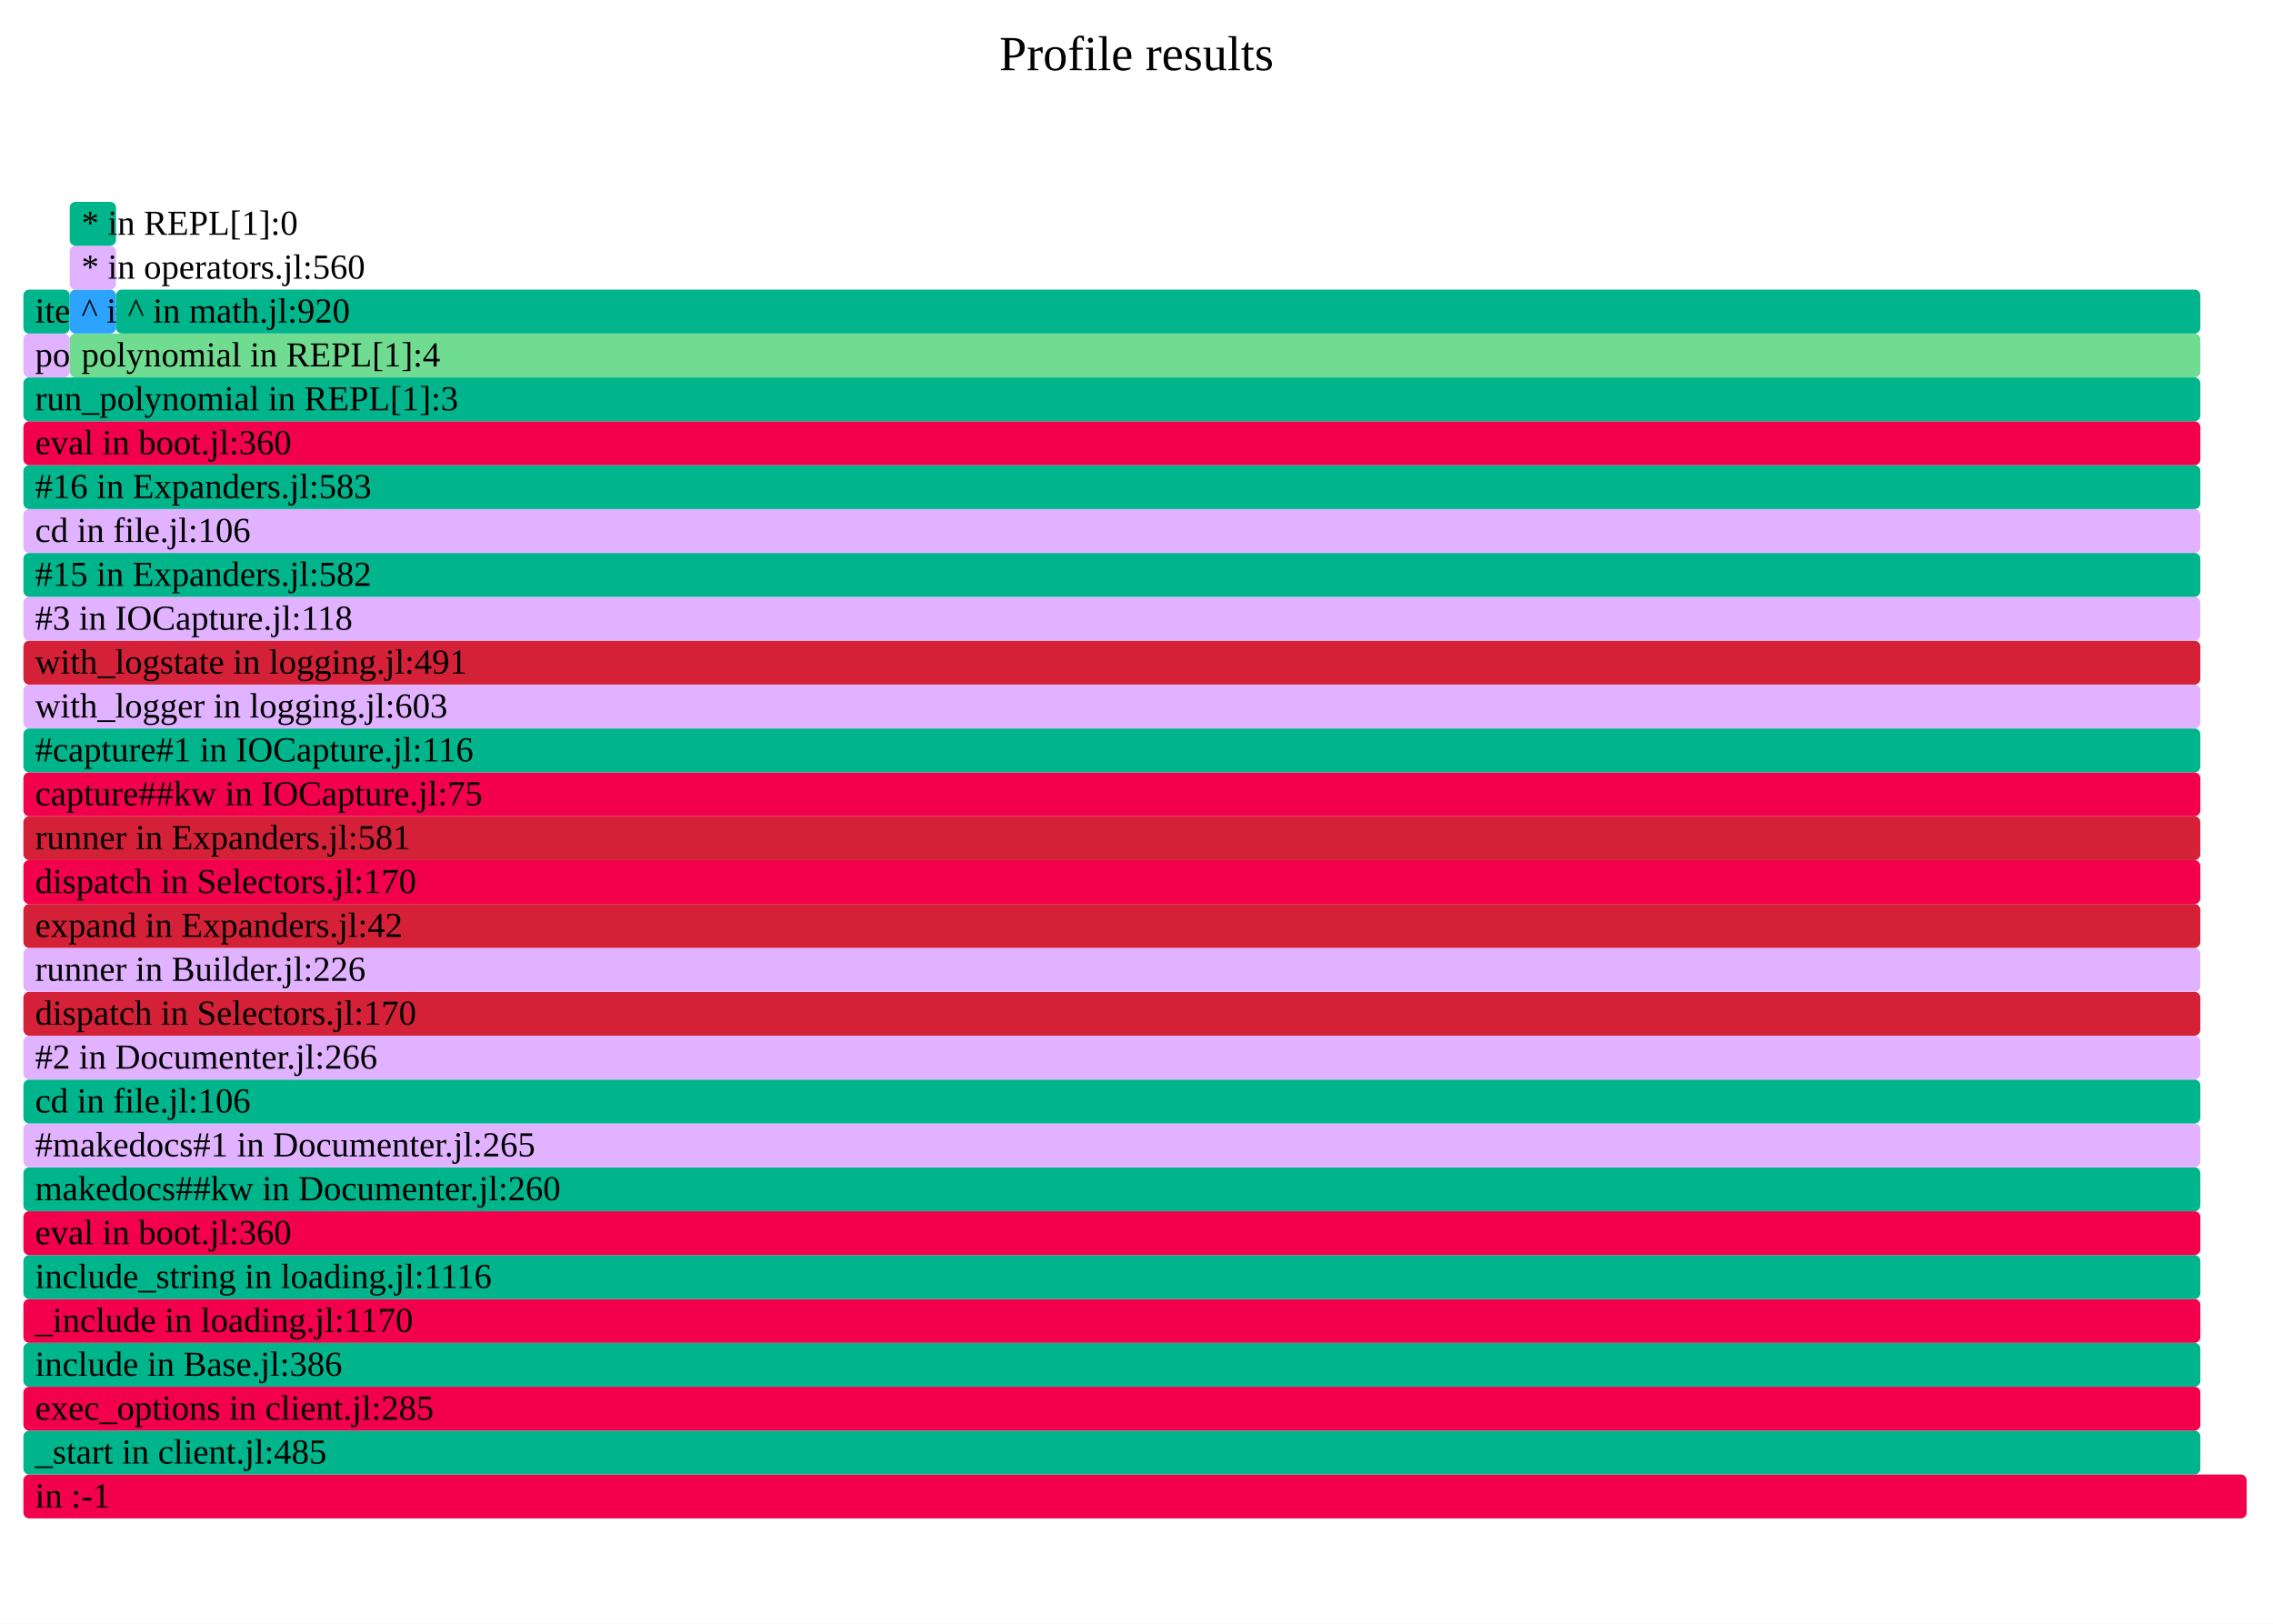
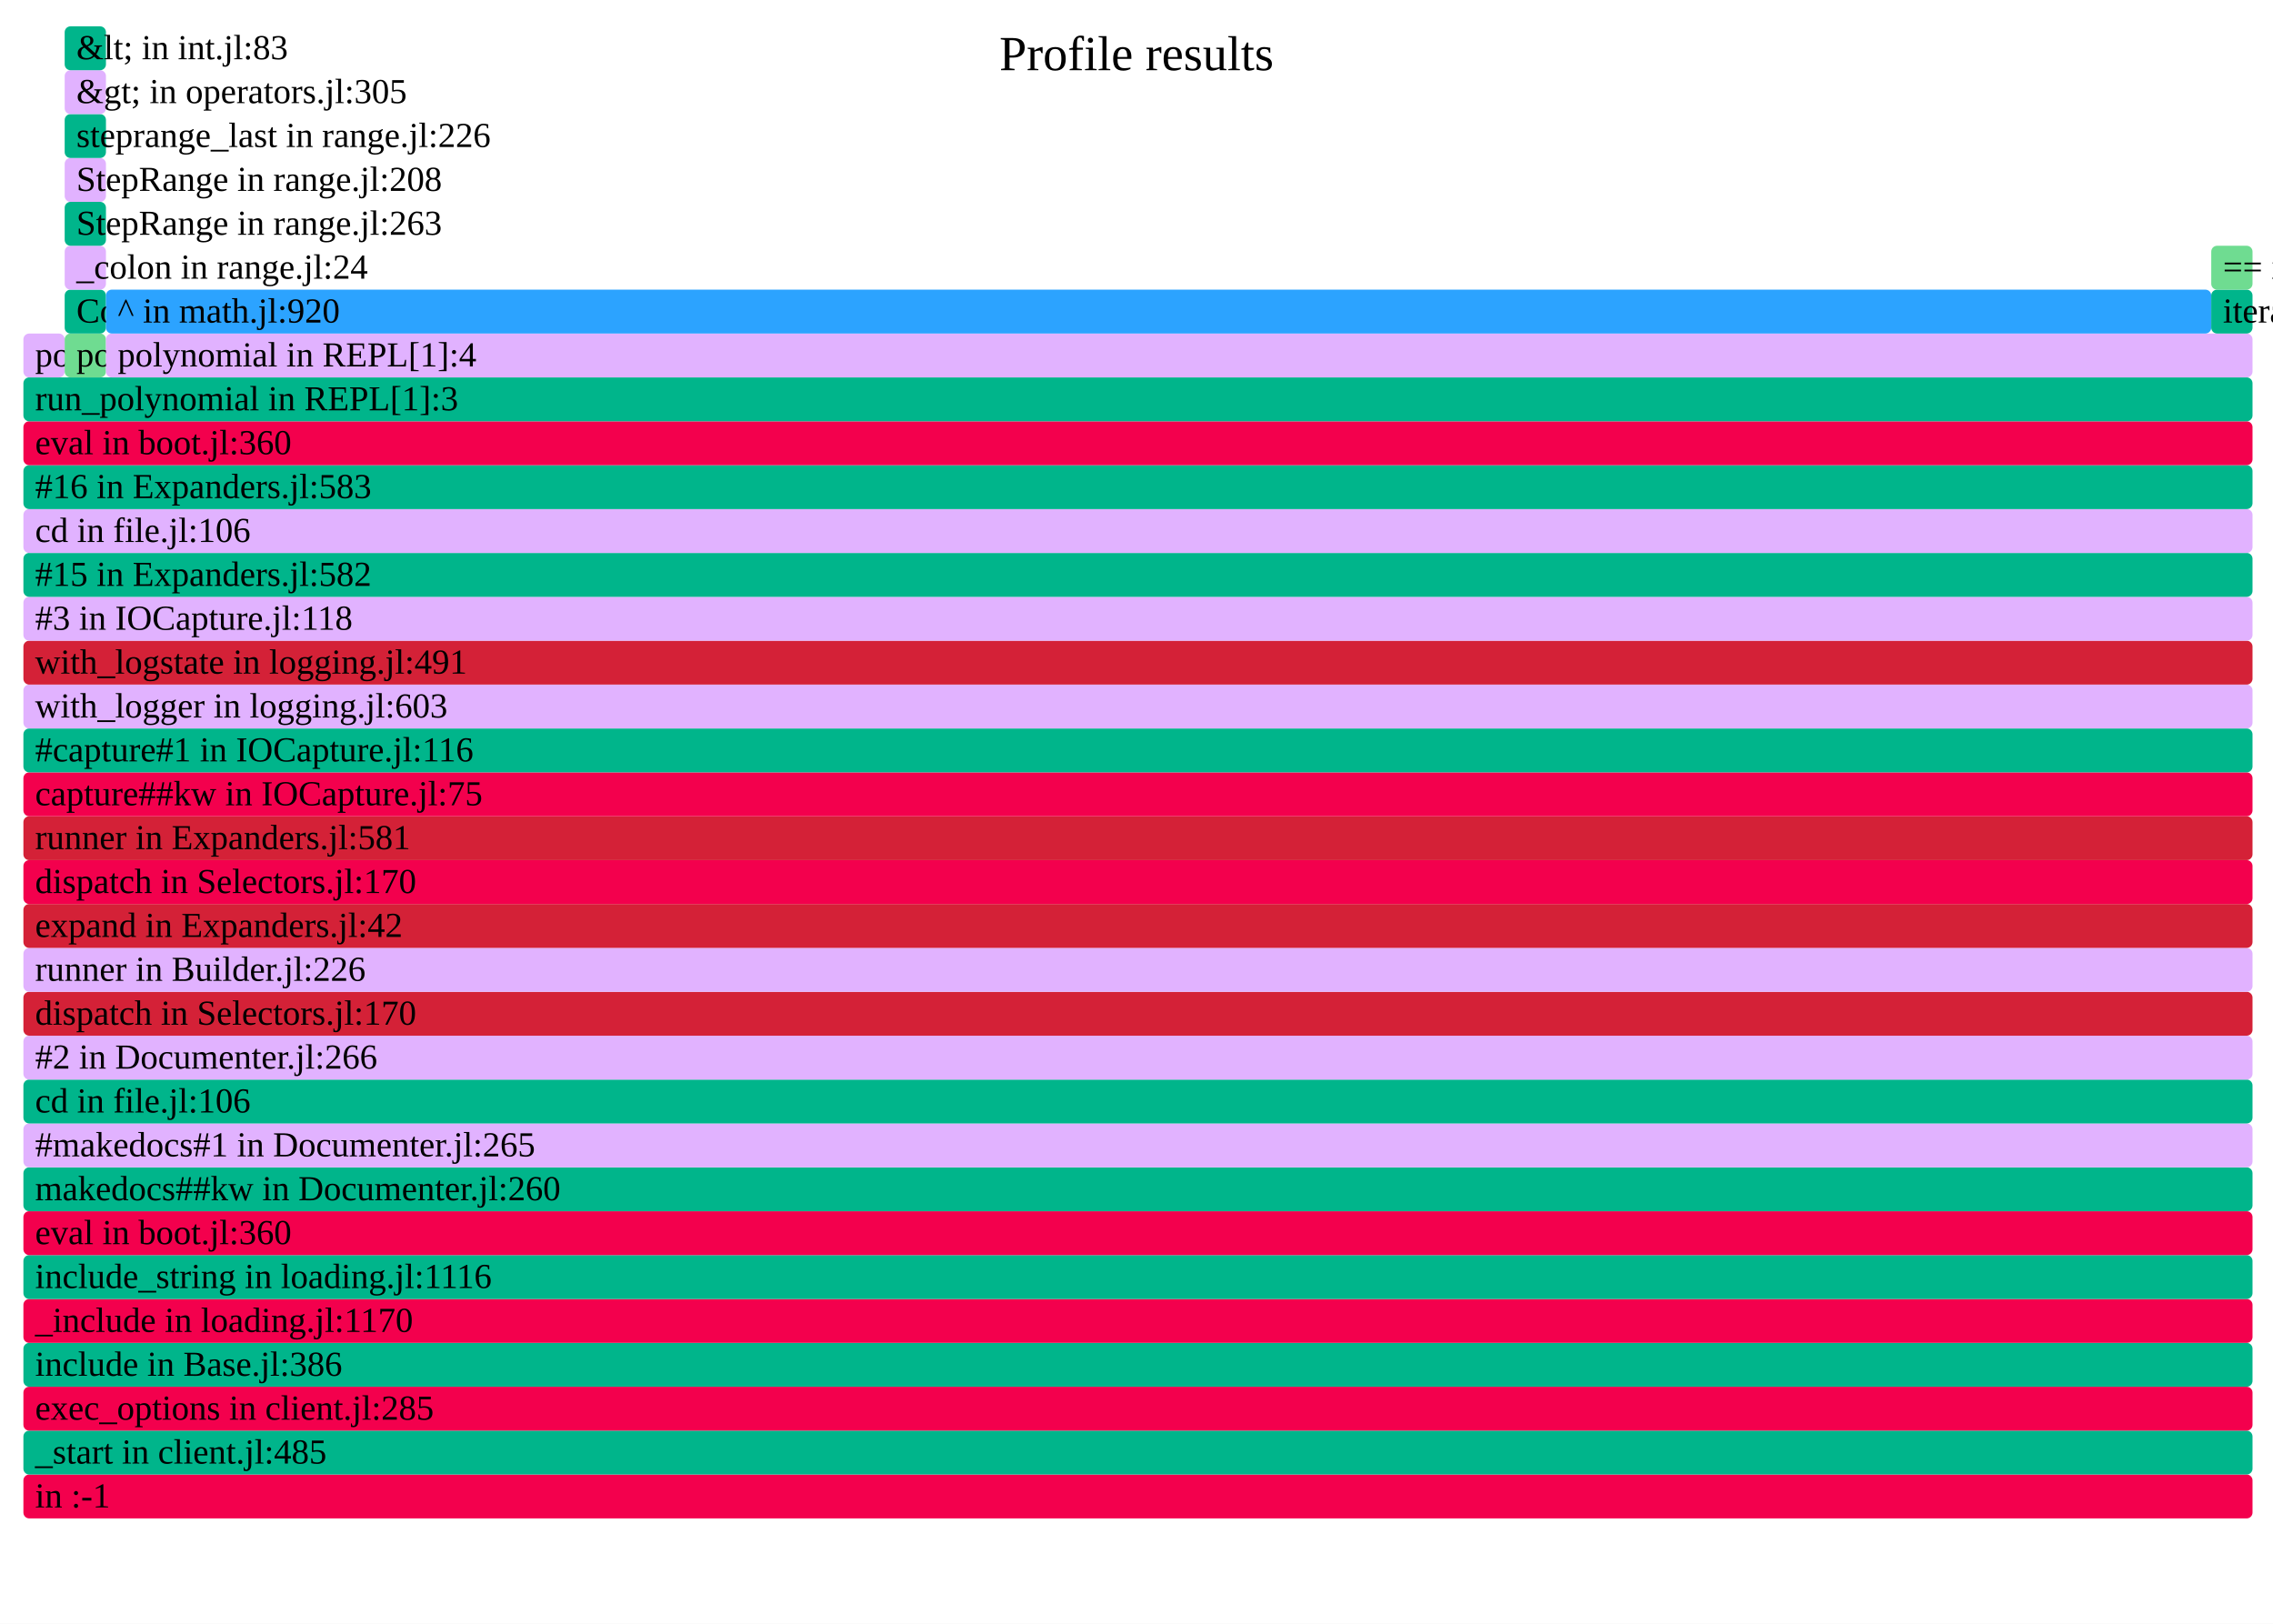
- <svg xmlns="http://www.w3.org/2000/svg" version="1.1" width="777" height="555" viewBox="0 0 777 555" id="fig-f2007bdaf51b475788922d091c44841e">
+ <svg xmlns="http://www.w3.org/2000/svg" version="1.1" width="777" height="555" viewBox="0 0 777 555" id="fig-6cd9df0dfda442e48aaaa8f3f232b507">
  <defs>
-     <clipPath id="fig-f2007bdaf51b475788922d091c44841e-clip">
+     <clipPath id="fig-6cd9df0dfda442e48aaaa8f3f232b507-clip">
      <rect x="0" y="0" width="777" height="555" />
    </clipPath>
  </defs>
  <style type="text/css">
-     #fig-f2007bdaf51b475788922d091c44841e text {
+     #fig-6cd9df0dfda442e48aaaa8f3f232b507 text {
        pointer-events: none;
        font-family: inherit;
        font-size: 12px;
        fill: #000000;
    }
-     text#fig-f2007bdaf51b475788922d091c44841e-caption {
+     text#fig-6cd9df0dfda442e48aaaa8f3f232b507-caption {
        font-size: 16.8px;
        fill: #000000;
        text-anchor: middle;
    }
-     #fig-f2007bdaf51b475788922d091c44841e-bg {
+     #fig-6cd9df0dfda442e48aaaa8f3f232b507-bg {
        fill: #FFFFFF;
    }
-     #fig-f2007bdaf51b475788922d091c44841e-viewport rect, #fig-f2007bdaf51b475788922d091c44841e-viewport path {
+     #fig-6cd9df0dfda442e48aaaa8f3f232b507-viewport rect, #fig-6cd9df0dfda442e48aaaa8f3f232b507-viewport path {
        vector-effect: non-scaling-stroke;
        fill-opacity: 1;
    }
-     #fig-f2007bdaf51b475788922d091c44841e-viewport text {
+     #fig-6cd9df0dfda442e48aaaa8f3f232b507-viewport text {
        stroke: #000000;
        stroke-width: 0;
        stroke-opacity: 0.35;
    }
-     #fig-f2007bdaf51b475788922d091c44841e-viewport rect:hover, #fig-f2007bdaf51b475788922d091c44841e-viewport path:hover {
+     #fig-6cd9df0dfda442e48aaaa8f3f232b507-viewport rect:hover, #fig-6cd9df0dfda442e48aaaa8f3f232b507-viewport path:hover {
        fill-opacity: 0.75;
        stroke: #000000;
        stroke-width: 0.5;
    }
-     #fig-f2007bdaf51b475788922d091c44841e-viewport + rect {
+     #fig-6cd9df0dfda442e48aaaa8f3f232b507-viewport + rect {
        fill: #FFFFFF;
        opacity: 0.8;
    }
-     text#fig-f2007bdaf51b475788922d091c44841e-details{
+     text#fig-6cd9df0dfda442e48aaaa8f3f232b507-details{
        fill: #000000;
    }
</style>
-   <g id="fig-f2007bdaf51b475788922d091c44841e-frame" clip-path="url(#fig-f2007bdaf51b475788922d091c44841e-clip)">
-     <rect id="fig-f2007bdaf51b475788922d091c44841e-bg" x="0" y="0" width="777" height="555" />
-     <text id="fig-f2007bdaf51b475788922d091c44841e-caption" x="388.5" y="24">Profile results</text>
-     <g id="fig-f2007bdaf51b475788922d091c44841e-viewport" transform="scale(1)">
-       <rect x="8" y="504" width="760" height="15" rx="2" fill="#F3004D" data-dinfo="" />
+   <g id="fig-6cd9df0dfda442e48aaaa8f3f232b507-frame" clip-path="url(#fig-6cd9df0dfda442e48aaaa8f3f232b507-clip)">
+     <rect id="fig-6cd9df0dfda442e48aaaa8f3f232b507-bg" x="0" y="0" width="777" height="555" />
+     <text id="fig-6cd9df0dfda442e48aaaa8f3f232b507-caption" x="388.5" y="24">Profile results</text>
+     <g id="fig-6cd9df0dfda442e48aaaa8f3f232b507-viewport" transform="scale(1)">
+       <rect x="8" y="504" width="762" height="15" rx="2" fill="#F3004D" data-dinfo="" />
      <text x="8" dx="4" y="515.25"> in :-1</text>
-       <rect x="8" y="489" width="744.17" height="15" rx="2" fill="#00B58B" data-dinfo="./" />
+       <rect x="8" y="489" width="762" height="15" rx="2" fill="#00B58B" data-dinfo="./" />
      <text x="8" dx="4" y="500.25">_start in client.jl:485</text>
-       <rect x="8" y="474" width="744.17" height="15" rx="2" fill="#F3004D" data-dinfo="./" />
+       <rect x="8" y="474" width="762" height="15" rx="2" fill="#F3004D" data-dinfo="./" />
      <text x="8" dx="4" y="485.25">exec_options in client.jl:285</text>
-       <rect x="8" y="459" width="744.17" height="15" rx="2" fill="#00B58B" data-dinfo="./" />
+       <rect x="8" y="459" width="762" height="15" rx="2" fill="#00B58B" data-dinfo="./" />
      <text x="8" dx="4" y="470.25">include in Base.jl:386</text>
-       <rect x="8" y="444" width="744.17" height="15" rx="2" fill="#F3004D" data-dinfo="./" />
+       <rect x="8" y="444" width="762" height="15" rx="2" fill="#F3004D" data-dinfo="./" />
      <text x="8" dx="4" y="455.25">_include in loading.jl:1170</text>
-       <rect x="8" y="429" width="744.17" height="15" rx="2" fill="#00B58B" data-dinfo="./" />
+       <rect x="8" y="429" width="762" height="15" rx="2" fill="#00B58B" data-dinfo="./" />
      <text x="8" dx="4" y="440.25">include_string in loading.jl:1116</text>
-       <rect x="8" y="414" width="744.17" height="15" rx="2" fill="#F3004D" data-dinfo="./" />
+       <rect x="8" y="414" width="762" height="15" rx="2" fill="#F3004D" data-dinfo="./" />
      <text x="8" dx="4" y="425.25">eval in boot.jl:360</text>
-       <rect x="8" y="399" width="744.17" height="15" rx="2" fill="#00B58B" data-dinfo="/home/runner/.julia/packages/Documenter/qdbx6/src/" />
+       <rect x="8" y="399" width="762" height="15" rx="2" fill="#00B58B" data-dinfo="/home/runner/.julia/packages/Documenter/qdbx6/src/" />
      <text x="8" dx="4" y="410.25">makedocs##kw in Documenter.jl:260</text>
-       <rect x="8" y="384" width="744.17" height="15" rx="2" fill="#E1B2FF" data-dinfo="/home/runner/.julia/packages/Documenter/qdbx6/src/" />
+       <rect x="8" y="384" width="762" height="15" rx="2" fill="#E1B2FF" data-dinfo="/home/runner/.julia/packages/Documenter/qdbx6/src/" />
      <text x="8" dx="4" y="395.25">#makedocs#1 in Documenter.jl:265</text>
-       <rect x="8" y="369" width="744.17" height="15" rx="2" fill="#00B58B" data-dinfo="./" />
+       <rect x="8" y="369" width="762" height="15" rx="2" fill="#00B58B" data-dinfo="./" />
      <text x="8" dx="4" y="380.25">cd in file.jl:106</text>
-       <rect x="8" y="354" width="744.17" height="15" rx="2" fill="#E1B2FF" data-dinfo="/home/runner/.julia/packages/Documenter/qdbx6/src/" />
+       <rect x="8" y="354" width="762" height="15" rx="2" fill="#E1B2FF" data-dinfo="/home/runner/.julia/packages/Documenter/qdbx6/src/" />
      <text x="8" dx="4" y="365.25">#2 in Documenter.jl:266</text>
-       <rect x="8" y="339" width="744.17" height="15" rx="2" fill="#D42137" data-dinfo="/home/runner/.julia/packages/Documenter/qdbx6/src/Utilities/" />
+       <rect x="8" y="339" width="762" height="15" rx="2" fill="#D42137" data-dinfo="/home/runner/.julia/packages/Documenter/qdbx6/src/Utilities/" />
      <text x="8" dx="4" y="350.25">dispatch in Selectors.jl:170</text>
-       <rect x="8" y="324" width="744.17" height="15" rx="2" fill="#E1B2FF" data-dinfo="/home/runner/.julia/packages/Documenter/qdbx6/src/" />
+       <rect x="8" y="324" width="762" height="15" rx="2" fill="#E1B2FF" data-dinfo="/home/runner/.julia/packages/Documenter/qdbx6/src/" />
      <text x="8" dx="4" y="335.25">runner in Builder.jl:226</text>
-       <rect x="8" y="309" width="744.17" height="15" rx="2" fill="#D42137" data-dinfo="/home/runner/.julia/packages/Documenter/qdbx6/src/" />
+       <rect x="8" y="309" width="762" height="15" rx="2" fill="#D42137" data-dinfo="/home/runner/.julia/packages/Documenter/qdbx6/src/" />
      <text x="8" dx="4" y="320.25">expand in Expanders.jl:42</text>
-       <rect x="8" y="294" width="744.17" height="15" rx="2" fill="#F3004D" data-dinfo="/home/runner/.julia/packages/Documenter/qdbx6/src/Utilities/" />
+       <rect x="8" y="294" width="762" height="15" rx="2" fill="#F3004D" data-dinfo="/home/runner/.julia/packages/Documenter/qdbx6/src/Utilities/" />
      <text x="8" dx="4" y="305.25">dispatch in Selectors.jl:170</text>
-       <rect x="8" y="279" width="744.17" height="15" rx="2" fill="#D42137" data-dinfo="/home/runner/.julia/packages/Documenter/qdbx6/src/" />
+       <rect x="8" y="279" width="762" height="15" rx="2" fill="#D42137" data-dinfo="/home/runner/.julia/packages/Documenter/qdbx6/src/" />
      <text x="8" dx="4" y="290.25">runner in Expanders.jl:581</text>
-       <rect x="8" y="264" width="744.17" height="15" rx="2" fill="#F3004D" data-dinfo="/home/runner/.julia/packages/IOCapture/sXY71/src/" />
+       <rect x="8" y="264" width="762" height="15" rx="2" fill="#F3004D" data-dinfo="/home/runner/.julia/packages/IOCapture/sXY71/src/" />
      <text x="8" dx="4" y="275.25">capture##kw in IOCapture.jl:75</text>
-       <rect x="8" y="249" width="744.17" height="15" rx="2" fill="#00B58B" data-dinfo="/home/runner/.julia/packages/IOCapture/sXY71/src/" />
+       <rect x="8" y="249" width="762" height="15" rx="2" fill="#00B58B" data-dinfo="/home/runner/.julia/packages/IOCapture/sXY71/src/" />
      <text x="8" dx="4" y="260.25">#capture#1 in IOCapture.jl:116</text>
-       <rect x="8" y="234" width="744.17" height="15" rx="2" fill="#E1B2FF" data-dinfo="./" />
+       <rect x="8" y="234" width="762" height="15" rx="2" fill="#E1B2FF" data-dinfo="./" />
      <text x="8" dx="4" y="245.25">with_logger in logging.jl:603</text>
-       <rect x="8" y="219" width="744.17" height="15" rx="2" fill="#D42137" data-dinfo="./" />
+       <rect x="8" y="219" width="762" height="15" rx="2" fill="#D42137" data-dinfo="./" />
      <text x="8" dx="4" y="230.25">with_logstate in logging.jl:491</text>
-       <rect x="8" y="204" width="744.17" height="15" rx="2" fill="#E1B2FF" data-dinfo="/home/runner/.julia/packages/IOCapture/sXY71/src/" />
+       <rect x="8" y="204" width="762" height="15" rx="2" fill="#E1B2FF" data-dinfo="/home/runner/.julia/packages/IOCapture/sXY71/src/" />
      <text x="8" dx="4" y="215.25">#3 in IOCapture.jl:118</text>
-       <rect x="8" y="189" width="744.17" height="15" rx="2" fill="#00B58B" data-dinfo="/home/runner/.julia/packages/Documenter/qdbx6/src/" />
+       <rect x="8" y="189" width="762" height="15" rx="2" fill="#00B58B" data-dinfo="/home/runner/.julia/packages/Documenter/qdbx6/src/" />
      <text x="8" dx="4" y="200.25">#15 in Expanders.jl:582</text>
-       <rect x="8" y="174" width="744.17" height="15" rx="2" fill="#E1B2FF" data-dinfo="./" />
+       <rect x="8" y="174" width="762" height="15" rx="2" fill="#E1B2FF" data-dinfo="./" />
      <text x="8" dx="4" y="185.25">cd in file.jl:106</text>
-       <rect x="8" y="159" width="744.17" height="15" rx="2" fill="#00B58B" data-dinfo="/home/runner/.julia/packages/Documenter/qdbx6/src/" />
+       <rect x="8" y="159" width="762" height="15" rx="2" fill="#00B58B" data-dinfo="/home/runner/.julia/packages/Documenter/qdbx6/src/" />
      <text x="8" dx="4" y="170.25">#16 in Expanders.jl:583</text>
-       <rect x="8" y="144" width="744.17" height="15" rx="2" fill="#F3004D" data-dinfo="./" />
+       <rect x="8" y="144" width="762" height="15" rx="2" fill="#F3004D" data-dinfo="./" />
      <text x="8" dx="4" y="155.25">eval in boot.jl:360</text>
-       <rect x="8" y="129" width="744.17" height="15" rx="2" fill="#00B58B" data-dinfo="./" />
+       <rect x="8" y="129" width="762" height="15" rx="2" fill="#00B58B" data-dinfo="./" />
      <text x="8" dx="4" y="140.25">run_polynomial in REPL[1]:3</text>
-       <rect x="8" y="114" width="15.83" height="15" rx="2" fill="#E1B2FF" data-dinfo="./" />
-       <text x="8" dx="4" y="125.25">polynomial in REPL[1]:3</text>
-       <rect x="8" y="99" width="15.83" height="15" rx="2" fill="#00B58B" data-dinfo="./" />
-       <text x="8" dx="4" y="110.25">iterate in range.jl:670</text>
-       <rect x="23.83" y="114" width="728.34" height="15" rx="2" fill="#6FDC91" data-dinfo="./" />
-       <text x="23.83" dx="4" y="125.25">polynomial in REPL[1]:4</text>
-       <rect x="23.83" y="99" width="15.84" height="15" rx="2" fill="#2CA3FF" data-dinfo="./" />
-       <text x="23.83" dx="4" y="110.25">^ in math.jl:919</text>
-       <rect x="23.83" y="84" width="15.84" height="15" rx="2" fill="#E1B2FF" data-dinfo="./" />
-       <text x="23.83" dx="4" y="95.25">* in operators.jl:560</text>
-       <rect x="23.83" y="69" width="15.84" height="15" rx="2" fill="#00B58B" data-dinfo="./" />
-       <text x="23.83" dx="4" y="80.25">* in REPL[1]:0</text>
-       <rect x="39.67" y="99" width="712.5" height="15" rx="2" fill="#00B58B" data-dinfo="./" />
-       <text x="39.67" dx="4" y="110.25">^ in math.jl:920</text>
+       <rect x="8" y="114" width="14.11" height="15" rx="2" fill="#E1B2FF" data-dinfo="./" />
+       <text x="8" dx="4" y="125.25">polynomial in REPL[1]:0</text>
+       <rect x="22.11" y="114" width="14.11" height="15" rx="2" fill="#6FDC91" data-dinfo="./" />
+       <text x="22.11" dx="4" y="125.25">polynomial in REPL[1]:3</text>
+       <rect x="22.11" y="99" width="14.11" height="15" rx="2" fill="#00B58B" data-dinfo="./" />
+       <text x="22.11" dx="4" y="110.25">Colon in range.jl:22</text>
+       <rect x="22.11" y="84" width="14.11" height="15" rx="2" fill="#E1B2FF" data-dinfo="./" />
+       <text x="22.11" dx="4" y="95.25">_colon in range.jl:24</text>
+       <rect x="22.11" y="69" width="14.11" height="15" rx="2" fill="#00B58B" data-dinfo="./" />
+       <text x="22.11" dx="4" y="80.25">StepRange in range.jl:263</text>
+       <rect x="22.11" y="54" width="14.11" height="15" rx="2" fill="#E1B2FF" data-dinfo="./" />
+       <text x="22.11" dx="4" y="65.25">StepRange in range.jl:208</text>
+       <rect x="22.11" y="39" width="14.11" height="15" rx="2" fill="#00B58B" data-dinfo="./" />
+       <text x="22.11" dx="4" y="50.25">steprange_last in range.jl:226</text>
+       <rect x="22.11" y="24" width="14.11" height="15" rx="2" fill="#E1B2FF" data-dinfo="./" />
+       <text x="22.11" dx="4" y="35.25">&amp;gt; in operators.jl:305</text>
+       <rect x="22.11" y="9" width="14.11" height="15" rx="2" fill="#00B58B" data-dinfo="./" />
+       <text x="22.11" dx="4" y="20.25">&amp;lt; in int.jl:83</text>
+       <rect x="36.22" y="114" width="733.78" height="15" rx="2" fill="#E1B2FF" data-dinfo="./" />
+       <text x="36.22" dx="4" y="125.25">polynomial in REPL[1]:4</text>
+       <rect x="36.22" y="99" width="719.67" height="15" rx="2" fill="#2CA3FF" data-dinfo="./" />
+       <text x="36.22" dx="4" y="110.25">^ in math.jl:920</text>
+       <rect x="755.89" y="99" width="14.11" height="15" rx="2" fill="#00B58B" data-dinfo="./" />
+       <text x="755.89" dx="4" y="110.25">iterate in range.jl:674</text>
+       <rect x="755.89" y="84" width="14.11" height="15" rx="2" fill="#6FDC91" data-dinfo="./" />
+       <text x="755.89" dx="4" y="95.25">== in promotion.jl:410</text>
    </g>
  </g>
</svg>
